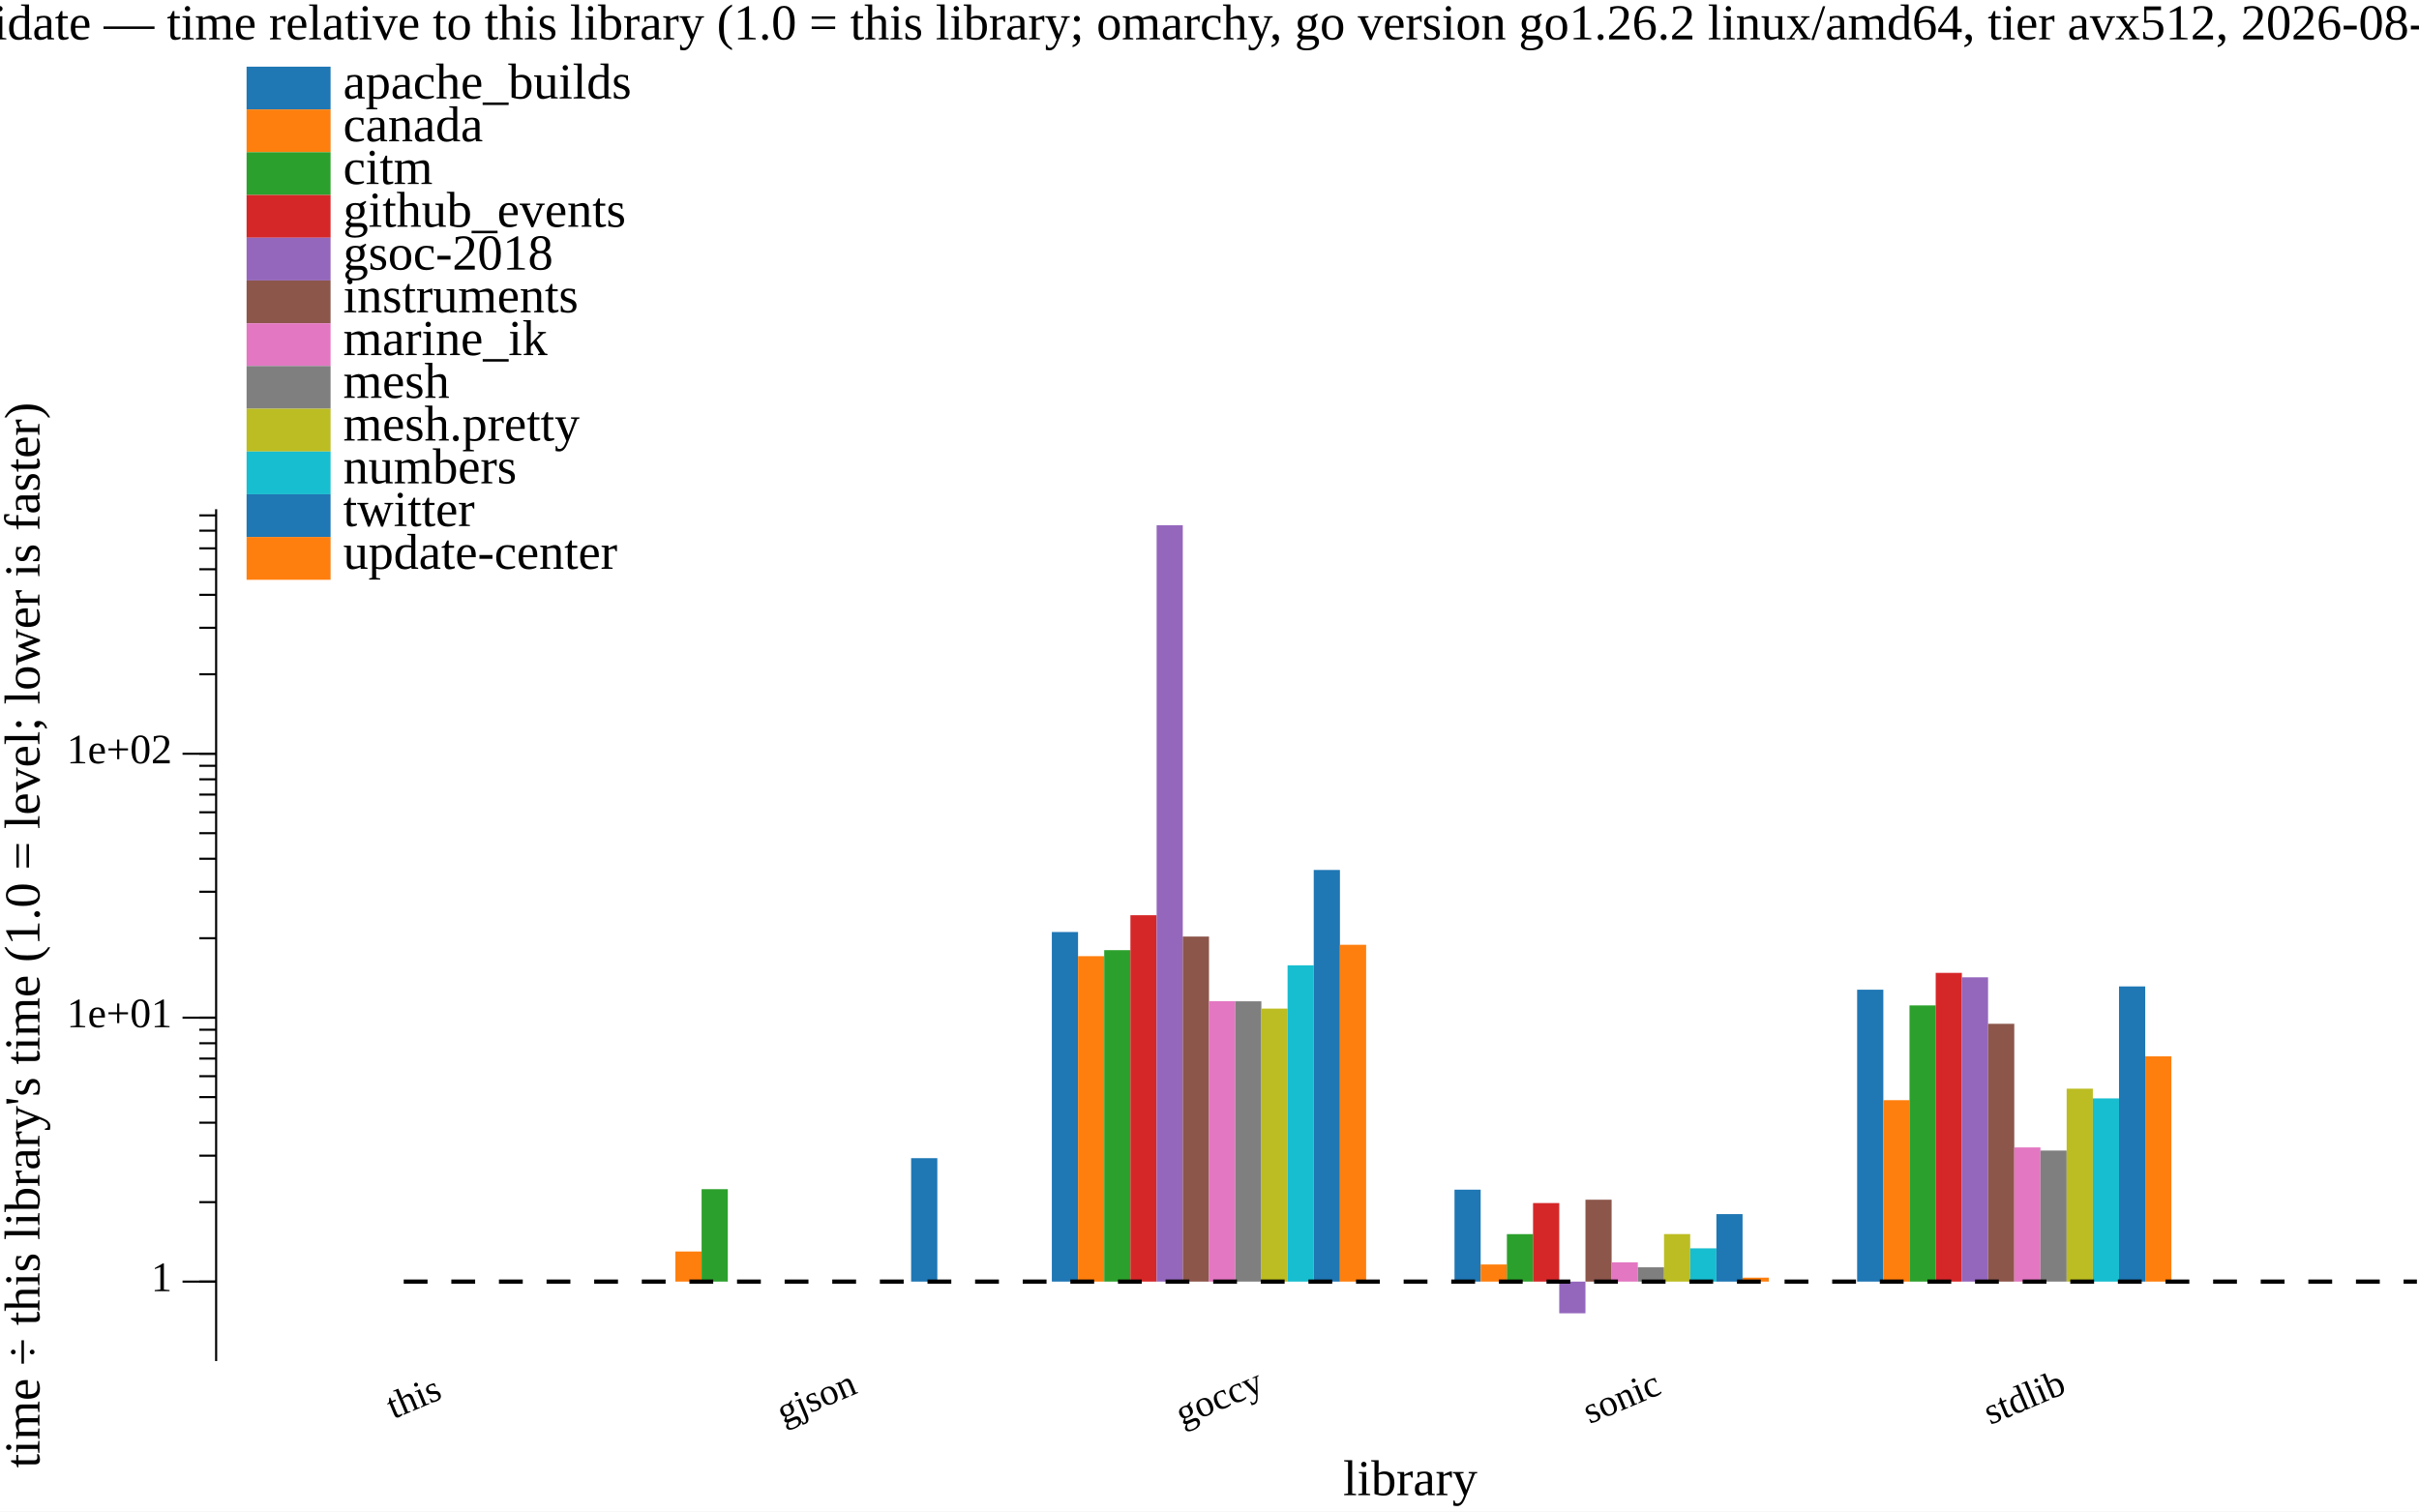
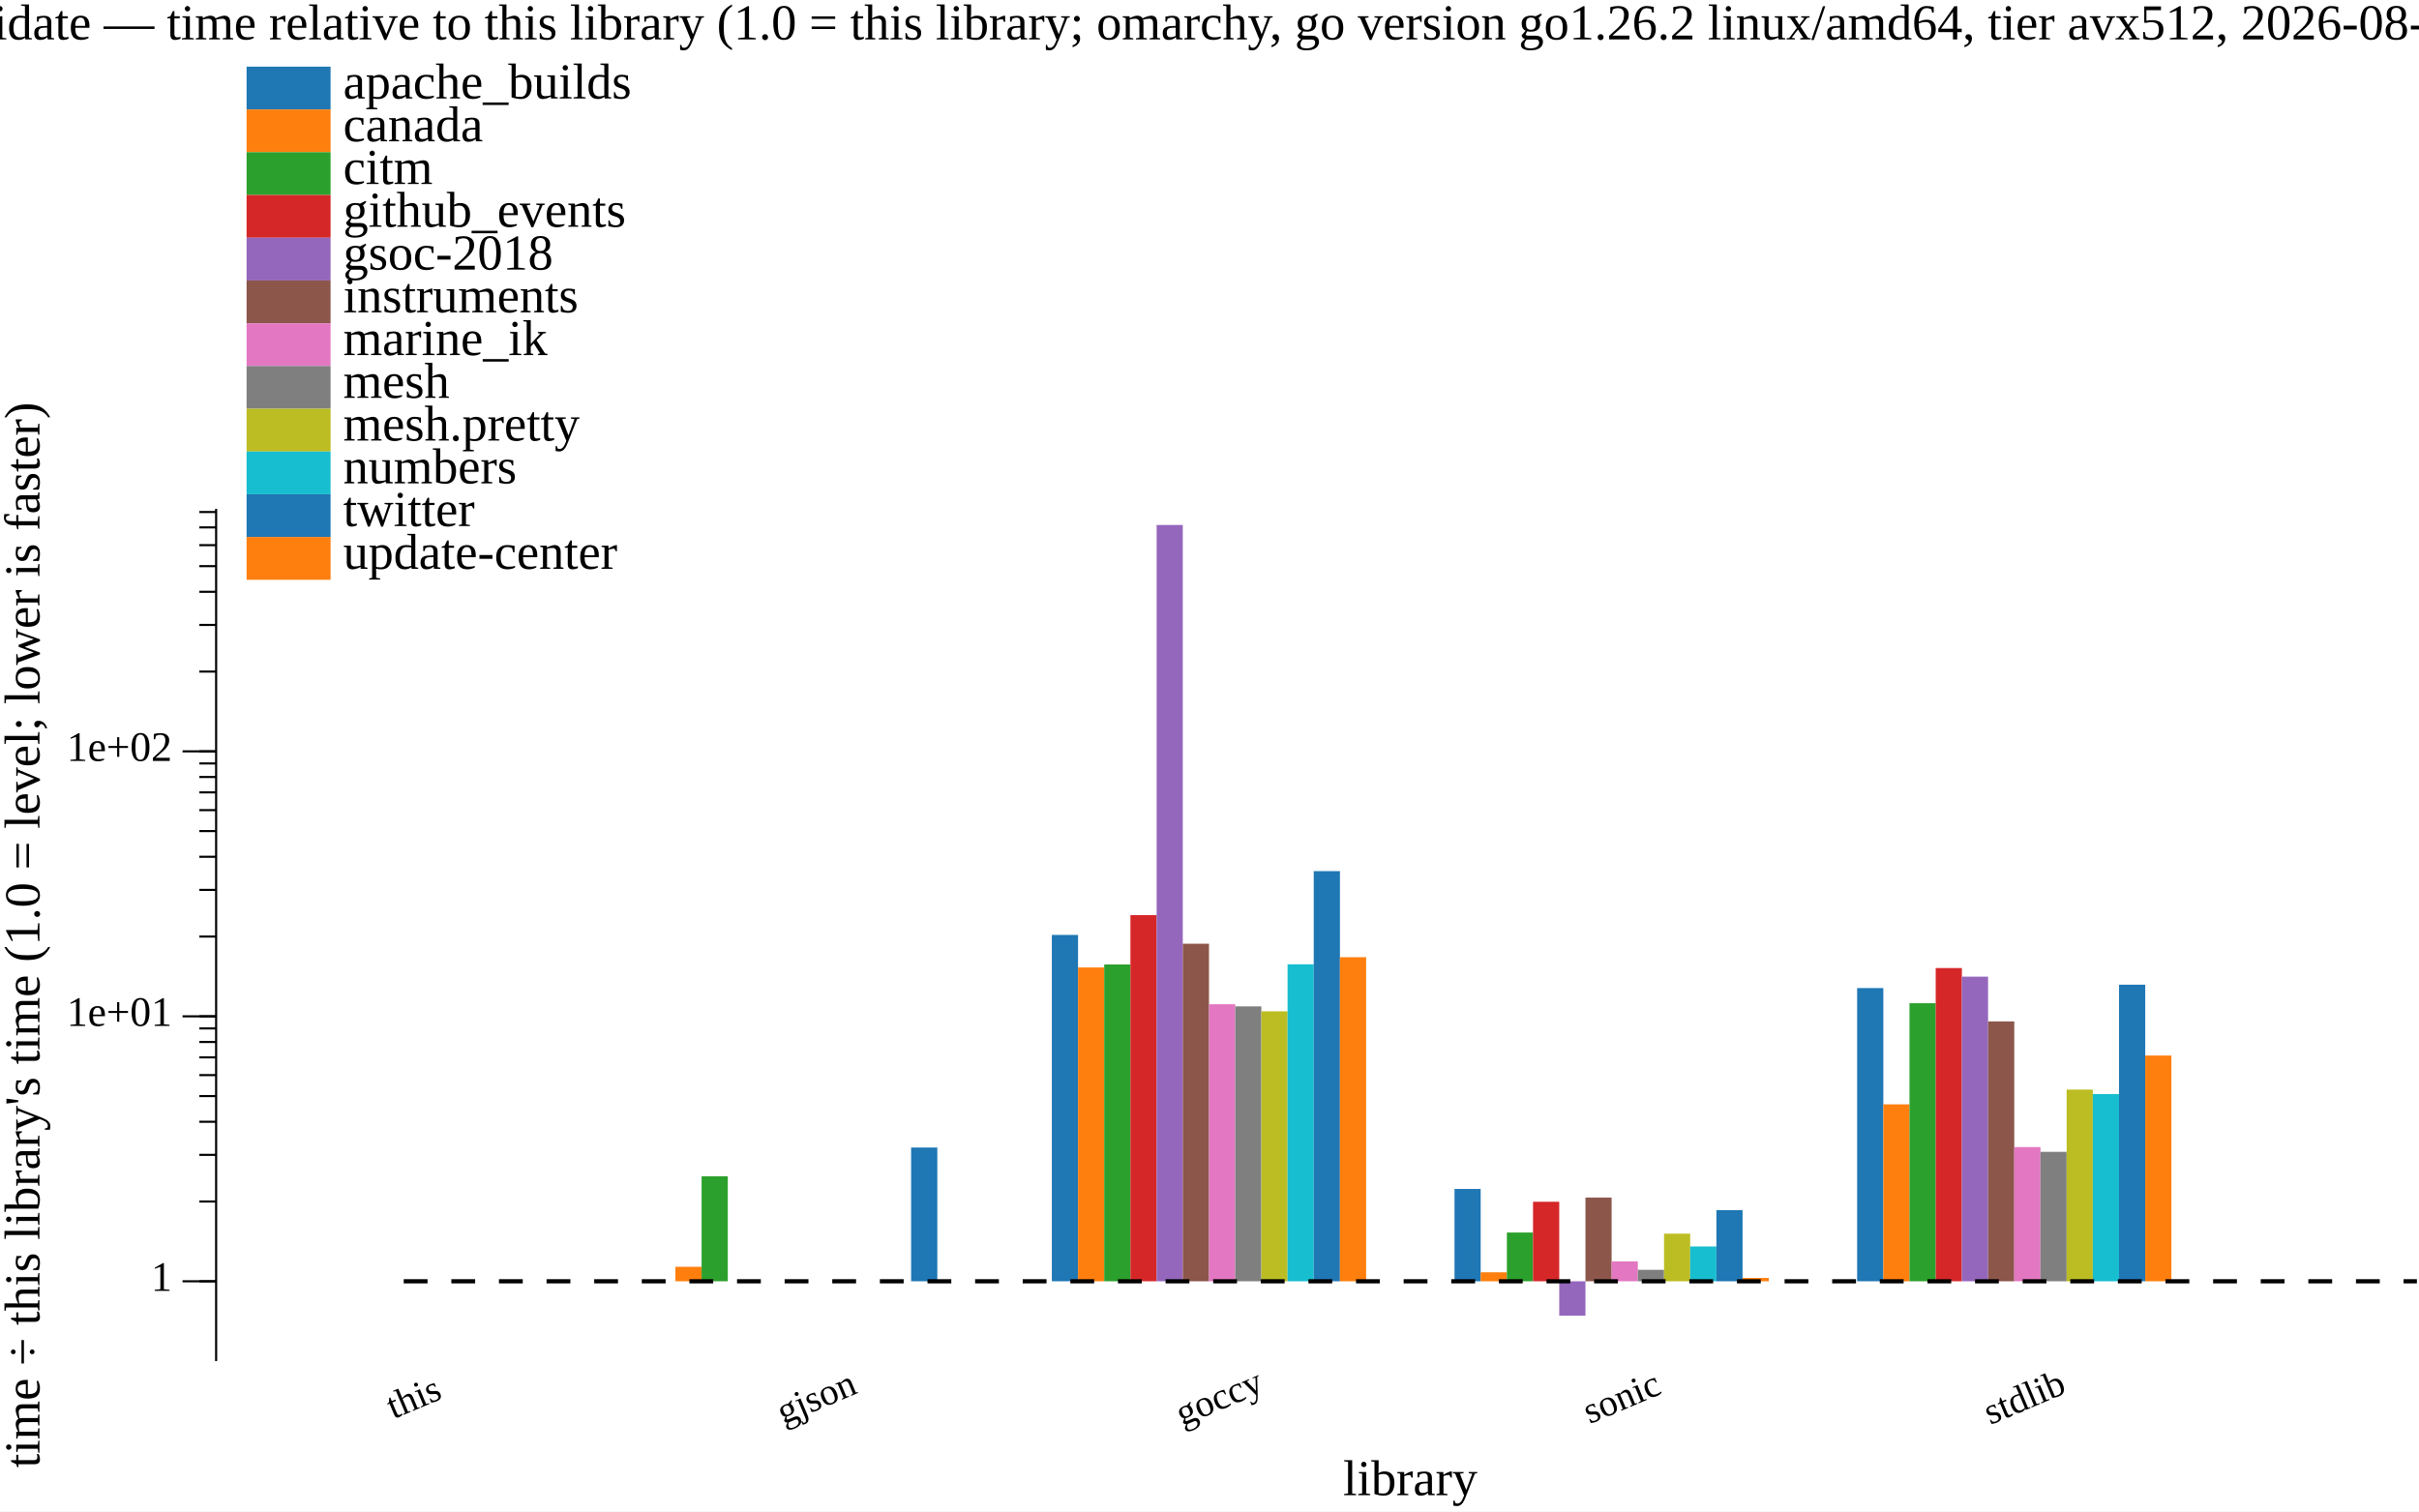
<svg xmlns="http://www.w3.org/2000/svg" width="576pt" height="360pt" viewBox="0 0 576 360">
  <g transform="scale(1, -1) translate(0, -360)">
    <path d="M0,0L576,0L576,360L0,360Z" style="fill:#FFFFFF" />
    <text x="-17.599" y="-350.61" transform="scale(1, -1)" style="font-family:Liberation Serif;font-variant:normal;font-weight:normal;font-style:normal;font-size:12px">Validate — time relative to this library (1.0 = this library; omarchy, go version go1.26.2 linux/amd64, tier avx512, 2026-08-07)</text>
    <text x="319.82" y="-3.902" transform="scale(1, -1)" style="font-family:Liberation Serif;font-variant:normal;font-weight:normal;font-style:normal;font-size:12px">library</text>
    <g transform="rotate(22.91831)">
      <text x="94.808" y="16.226" transform="scale(1, -1)" style="font-family:Liberation Serif;font-variant:normal;font-weight:normal;font-style:normal;font-size:9px">this</text>
    </g>
    <g transform="rotate(22.91831)">
      <text x="179.86" y="53.561" transform="scale(1, -1)" style="font-family:Liberation Serif;font-variant:normal;font-weight:normal;font-style:normal;font-size:9px">gjson</text>
    </g>
    <g transform="rotate(22.91831)">
      <text x="267.18" y="90.896" transform="scale(1, -1)" style="font-family:Liberation Serif;font-variant:normal;font-weight:normal;font-style:normal;font-size:9px">goccy</text>
    </g>
    <g transform="rotate(22.91831)">
      <text x="356.73" y="128.23" transform="scale(1, -1)" style="font-family:Liberation Serif;font-variant:normal;font-weight:normal;font-style:normal;font-size:9px">sonic</text>
    </g>
    <g transform="rotate(22.91831)">
      <text x="444.53" y="165.57" transform="scale(1, -1)" style="font-family:Liberation Serif;font-variant:normal;font-weight:normal;font-style:normal;font-size:9px">stdlib</text>
    </g>
    <g transform="rotate(90)">
-       <text x="10.387" y="9.387" transform="scale(1, -1)" style="font-family:Liberation Serif;font-variant:normal;font-weight:normal;font-style:normal;font-size:12px">time ÷ this library's time (1.0 = level; lower is faster)</text>
+       <text x="10.424" y="9.387" transform="scale(1, -1)" style="font-family:Liberation Serif;font-variant:normal;font-weight:normal;font-style:normal;font-size:12px">time ÷ this library's time (1.0 = level; lower is faster)</text>
    </g>
-     <text x="35.963" y="-52.475" transform="scale(1, -1)" style="font-family:Liberation Serif;font-variant:normal;font-weight:normal;font-style:normal;font-size:10px">1</text>
-     <text x="15.885" y="-115.34" transform="scale(1, -1)" style="font-family:Liberation Serif;font-variant:normal;font-weight:normal;font-style:normal;font-size:10px">1e+01</text>
-     <text x="15.885" y="-178.2" transform="scale(1, -1)" style="font-family:Liberation Serif;font-variant:normal;font-weight:normal;font-style:normal;font-size:10px">1e+02</text>
-     <path d="M43.463,54.76L51.463,54.76" style="fill:none;stroke:#000000;stroke-width:0.5" />
-     <path d="M47.463,54.76L51.463,54.76" style="fill:none;stroke:#000000;stroke-width:0.5" />
-     <path d="M47.463,73.684L51.463,73.684" style="fill:none;stroke:#000000;stroke-width:0.5" />
-     <path d="M47.463,84.753L51.463,84.753" style="fill:none;stroke:#000000;stroke-width:0.5" />
-     <path d="M47.463,92.607L51.463,92.607" style="fill:none;stroke:#000000;stroke-width:0.5" />
-     <path d="M47.463,98.698L51.463,98.698" style="fill:none;stroke:#000000;stroke-width:0.5" />
-     <path d="M47.463,103.68L51.463,103.68" style="fill:none;stroke:#000000;stroke-width:0.5" />
-     <path d="M47.463,107.88L51.463,107.88" style="fill:none;stroke:#000000;stroke-width:0.5" />
-     <path d="M47.463,111.53L51.463,111.53" style="fill:none;stroke:#000000;stroke-width:0.5" />
-     <path d="M47.463,114.75L51.463,114.75" style="fill:none;stroke:#000000;stroke-width:0.5" />
-     <path d="M43.463,117.62L51.463,117.62" style="fill:none;stroke:#000000;stroke-width:0.5" />
-     <path d="M47.463,117.62L51.463,117.62" style="fill:none;stroke:#000000;stroke-width:0.5" />
-     <path d="M47.463,136.54L51.463,136.54" style="fill:none;stroke:#000000;stroke-width:0.5" />
-     <path d="M47.463,147.61L51.463,147.61" style="fill:none;stroke:#000000;stroke-width:0.5" />
-     <path d="M47.463,155.47L51.463,155.47" style="fill:none;stroke:#000000;stroke-width:0.5" />
-     <path d="M47.463,161.56L51.463,161.56" style="fill:none;stroke:#000000;stroke-width:0.5" />
-     <path d="M47.463,166.54L51.463,166.54" style="fill:none;stroke:#000000;stroke-width:0.5" />
-     <path d="M47.463,170.75L51.463,170.75" style="fill:none;stroke:#000000;stroke-width:0.5" />
-     <path d="M47.463,174.39L51.463,174.39" style="fill:none;stroke:#000000;stroke-width:0.5" />
-     <path d="M47.463,177.61L51.463,177.61" style="fill:none;stroke:#000000;stroke-width:0.5" />
-     <path d="M43.463,180.48L51.463,180.48" style="fill:none;stroke:#000000;stroke-width:0.5" />
-     <path d="M47.463,180.48L51.463,180.48" style="fill:none;stroke:#000000;stroke-width:0.5" />
-     <path d="M47.463,199.41L51.463,199.41" style="fill:none;stroke:#000000;stroke-width:0.5" />
-     <path d="M47.463,210.48L51.463,210.48" style="fill:none;stroke:#000000;stroke-width:0.5" />
-     <path d="M47.463,218.33L51.463,218.33" style="fill:none;stroke:#000000;stroke-width:0.5" />
-     <path d="M47.463,224.42L51.463,224.42" style="fill:none;stroke:#000000;stroke-width:0.5" />
-     <path d="M47.463,229.4L51.463,229.4" style="fill:none;stroke:#000000;stroke-width:0.5" />
-     <path d="M47.463,233.61L51.463,233.61" style="fill:none;stroke:#000000;stroke-width:0.5" />
-     <path d="M47.463,237.25L51.463,237.25" style="fill:none;stroke:#000000;stroke-width:0.5" />
-     <path d="M51.463,35.837L51.463,238.72" style="fill:none;stroke:#000000;stroke-width:0.5" />
-     <path d="M58.715,54.76L58.715,54.76L64.951,54.76L64.951,54.76Z" style="fill:#1F77B4" />
-     <path d="M154.59,54.76L154.59,54.76L160.82,54.76L160.82,54.76Z" style="fill:#1F77B4" />
-     <path d="M250.46,54.76L250.46,138.02L256.7,138.02L256.7,54.76Z" style="fill:#1F77B4" />
-     <path d="M346.34,54.76L346.34,76.655L352.57,76.655L352.57,54.76Z" style="fill:#1F77B4" />
-     <path d="M442.21,54.76L442.21,124.28L448.45,124.28L448.45,54.76Z" style="fill:#1F77B4" />
-     <path d="M64.951,54.76L64.951,54.76L71.187,54.76L71.187,54.76Z" style="fill:#FF7F0E" />
-     <path d="M160.82,54.76L160.82,61.93L167.06,61.93L167.06,54.76Z" style="fill:#FF7F0E" />
-     <path d="M256.7,54.76L256.7,132.27L262.93,132.27L262.93,54.76Z" style="fill:#FF7F0E" />
-     <path d="M352.57,54.76L352.57,58.84L358.81,58.84L358.81,54.76Z" style="fill:#FF7F0E" />
-     <path d="M448.45,54.76L448.45,97.968L454.68,97.968L454.68,54.76Z" style="fill:#FF7F0E" />
-     <path d="M71.187,54.76L71.187,54.76L77.423,54.76L77.423,54.76Z" style="fill:#2CA02C" />
-     <path d="M167.06,54.76L167.06,76.773L173.3,76.773L173.3,54.76Z" style="fill:#2CA02C" />
-     <path d="M262.93,54.76L262.93,133.7L269.17,133.7L269.17,54.76Z" style="fill:#2CA02C" />
-     <path d="M358.81,54.76L358.81,66.065L365.04,66.065L365.04,54.76Z" style="fill:#2CA02C" />
-     <path d="M454.68,54.76L454.68,120.54L460.92,120.54L460.92,54.76Z" style="fill:#2CA02C" />
-     <path d="M77.423,54.76L77.423,54.76L83.659,54.76L83.659,54.76Z" style="fill:#D62728" />
-     <path d="M173.3,54.76L173.3,54.76L179.53,54.76L179.53,54.76Z" style="fill:#D62728" />
-     <path d="M269.17,54.76L269.17,142.02L275.41,142.02L275.41,54.76Z" style="fill:#D62728" />
-     <path d="M365.04,54.76L365.04,73.466L371.28,73.466L371.28,54.76Z" style="fill:#D62728" />
-     <path d="M460.92,54.76L460.92,128.29L467.15,128.29L467.15,54.76Z" style="fill:#D62728" />
-     <path d="M83.659,54.76L83.659,54.76L89.896,54.76L89.896,54.76Z" style="fill:#9467BD" />
-     <path d="M179.53,54.76L179.53,54.76L185.77,54.76L185.77,54.76Z" style="fill:#9467BD" />
-     <path d="M275.41,54.76L275.41,234.91L281.64,234.91L281.64,54.76Z" style="fill:#9467BD" />
-     <path d="M371.28,54.76L371.28,47.212L377.52,47.212L377.52,54.76Z" style="fill:#9467BD" />
-     <path d="M467.15,54.76L467.15,127.23L473.39,127.23L473.39,54.76Z" style="fill:#9467BD" />
-     <path d="M89.896,54.76L89.896,54.76L96.132,54.76L96.132,54.76Z" style="fill:#8C564B" />
-     <path d="M185.77,54.76L185.77,54.76L192.01,54.76L192.01,54.76Z" style="fill:#8C564B" />
-     <path d="M281.64,54.76L281.64,136.94L287.88,136.94L287.88,54.76Z" style="fill:#8C564B" />
-     <path d="M377.52,54.76L377.52,74.263L383.75,74.263L383.75,54.76Z" style="fill:#8C564B" />
-     <path d="M473.39,54.76L473.39,116.16L479.63,116.16L479.63,54.76Z" style="fill:#8C564B" />
-     <path d="M96.132,54.76L96.132,54.76L102.37,54.76L102.37,54.76Z" style="fill:#E377C2" />
-     <path d="M192.01,54.76L192.01,54.76L198.24,54.76L198.24,54.76Z" style="fill:#E377C2" />
-     <path d="M287.88,54.76L287.88,121.55L294.12,121.55L294.12,54.76Z" style="fill:#E377C2" />
-     <path d="M383.75,54.76L383.75,59.354L389.99,59.354L389.99,54.76Z" style="fill:#E377C2" />
-     <path d="M479.63,54.76L479.63,86.718L485.86,86.718L485.86,54.76Z" style="fill:#E377C2" />
-     <path d="M102.37,54.76L102.37,54.76L108.6,54.76L108.6,54.76Z" style="fill:#7F7F7F" />
-     <path d="M198.24,54.76L198.24,54.76L204.48,54.76L204.48,54.76Z" style="fill:#7F7F7F" />
-     <path d="M294.12,54.76L294.12,121.52L300.35,121.52L300.35,54.76Z" style="fill:#7F7F7F" />
-     <path d="M389.99,54.76L389.99,58.167L396.23,58.167L396.23,54.76Z" style="fill:#7F7F7F" />
-     <path d="M485.86,54.76L485.86,85.973L492.1,85.973L492.1,54.76Z" style="fill:#7F7F7F" />
-     <path d="M108.6,54.76L108.6,54.76L114.84,54.76L114.84,54.76Z" style="fill:#BCBD22" />
-     <path d="M204.48,54.76L204.48,54.76L210.71,54.76L210.71,54.76Z" style="fill:#BCBD22" />
-     <path d="M300.35,54.76L300.35,119.78L306.59,119.78L306.59,54.76Z" style="fill:#BCBD22" />
-     <path d="M396.23,54.76L396.23,66.079L402.46,66.079L402.46,54.76Z" style="fill:#BCBD22" />
-     <path d="M492.1,54.76L492.1,100.71L498.34,100.71L498.34,54.76Z" style="fill:#BCBD22" />
-     <path d="M114.84,54.76L114.84,54.76L121.08,54.76L121.08,54.76Z" style="fill:#17BECF" />
-     <path d="M210.71,54.76L210.71,54.76L216.95,54.76L216.95,54.76Z" style="fill:#17BECF" />
-     <path d="M306.59,54.76L306.59,130.09L312.82,130.09L312.82,54.76Z" style="fill:#17BECF" />
-     <path d="M402.46,54.76L402.46,62.683L408.7,62.683L408.7,54.76Z" style="fill:#17BECF" />
-     <path d="M498.34,54.76L498.34,98.394L504.57,98.394L504.57,54.76Z" style="fill:#17BECF" />
-     <path d="M121.08,54.76L121.08,54.76L127.31,54.76L127.31,54.76Z" style="fill:#1F77B4" />
-     <path d="M216.95,54.76L216.95,84.156L223.19,84.156L223.19,54.76Z" style="fill:#1F77B4" />
-     <path d="M312.82,54.76L312.82,152.8L319.06,152.8L319.06,54.76Z" style="fill:#1F77B4" />
-     <path d="M408.7,54.76L408.7,70.834L414.93,70.834L414.93,54.76Z" style="fill:#1F77B4" />
-     <path d="M504.57,54.76L504.57,125.06L510.81,125.06L510.81,54.76Z" style="fill:#1F77B4" />
-     <path d="M127.31,54.76L127.31,54.76L133.55,54.76L133.55,54.76Z" style="fill:#FF7F0E" />
-     <path d="M223.19,54.76L223.19,54.76L229.42,54.76L229.42,54.76Z" style="fill:#FF7F0E" />
-     <path d="M319.06,54.76L319.06,134.98L325.3,134.98L325.3,54.76Z" style="fill:#FF7F0E" />
-     <path d="M414.93,54.76L414.93,55.699L421.17,55.699L421.17,54.76Z" style="fill:#FF7F0E" />
-     <path d="M510.81,54.76L510.81,108.42L517.04,108.42L517.04,54.76Z" style="fill:#FF7F0E" />
-     <path d="M96.132,54.76L575.5,54.76" style="fill:none;stroke:#000000;stroke-dasharray:5.669,5.669" />
+     <text x="35.963" y="-52.55" transform="scale(1, -1)" style="font-family:Liberation Serif;font-variant:normal;font-weight:normal;font-style:normal;font-size:10px">1</text>
+     <text x="15.885" y="-115.66" transform="scale(1, -1)" style="font-family:Liberation Serif;font-variant:normal;font-weight:normal;font-style:normal;font-size:10px">1e+01</text>
+     <text x="15.885" y="-178.77" transform="scale(1, -1)" style="font-family:Liberation Serif;font-variant:normal;font-weight:normal;font-style:normal;font-size:10px">1e+02</text>
+     <path d="M43.463,54.835L51.463,54.835" style="fill:none;stroke:#000000;stroke-width:0.5" />
+     <path d="M47.463,54.835L51.463,54.835" style="fill:none;stroke:#000000;stroke-width:0.5" />
+     <path d="M47.463,73.833L51.463,73.833" style="fill:none;stroke:#000000;stroke-width:0.5" />
+     <path d="M47.463,84.946L51.463,84.946" style="fill:none;stroke:#000000;stroke-width:0.5" />
+     <path d="M47.463,92.83L51.463,92.83" style="fill:none;stroke:#000000;stroke-width:0.5" />
+     <path d="M47.463,98.946L51.463,98.946" style="fill:none;stroke:#000000;stroke-width:0.5" />
+     <path d="M47.463,103.94L51.463,103.94" style="fill:none;stroke:#000000;stroke-width:0.5" />
+     <path d="M47.463,108.17L51.463,108.17" style="fill:none;stroke:#000000;stroke-width:0.5" />
+     <path d="M47.463,111.83L51.463,111.83" style="fill:none;stroke:#000000;stroke-width:0.5" />
+     <path d="M47.463,115.06L51.463,115.06" style="fill:none;stroke:#000000;stroke-width:0.5" />
+     <path d="M43.463,117.94L51.463,117.94" style="fill:none;stroke:#000000;stroke-width:0.5" />
+     <path d="M47.463,117.94L51.463,117.94" style="fill:none;stroke:#000000;stroke-width:0.5" />
+     <path d="M47.463,136.94L51.463,136.94" style="fill:none;stroke:#000000;stroke-width:0.5" />
+     <path d="M47.463,148.05L51.463,148.05" style="fill:none;stroke:#000000;stroke-width:0.5" />
+     <path d="M47.463,155.94L51.463,155.94" style="fill:none;stroke:#000000;stroke-width:0.5" />
+     <path d="M47.463,162.06L51.463,162.06" style="fill:none;stroke:#000000;stroke-width:0.5" />
+     <path d="M47.463,167.05L51.463,167.05" style="fill:none;stroke:#000000;stroke-width:0.5" />
+     <path d="M47.463,171.28L51.463,171.28" style="fill:none;stroke:#000000;stroke-width:0.5" />
+     <path d="M47.463,174.94L51.463,174.94" style="fill:none;stroke:#000000;stroke-width:0.5" />
+     <path d="M47.463,178.17L51.463,178.17" style="fill:none;stroke:#000000;stroke-width:0.5" />
+     <path d="M43.463,181.05L51.463,181.05" style="fill:none;stroke:#000000;stroke-width:0.5" />
+     <path d="M47.463,181.05L51.463,181.05" style="fill:none;stroke:#000000;stroke-width:0.5" />
+     <path d="M47.463,200.05L51.463,200.05" style="fill:none;stroke:#000000;stroke-width:0.5" />
+     <path d="M47.463,211.16L51.463,211.16" style="fill:none;stroke:#000000;stroke-width:0.5" />
+     <path d="M47.463,219.05L51.463,219.05" style="fill:none;stroke:#000000;stroke-width:0.5" />
+     <path d="M47.463,225.16L51.463,225.16" style="fill:none;stroke:#000000;stroke-width:0.5" />
+     <path d="M47.463,230.16L51.463,230.16" style="fill:none;stroke:#000000;stroke-width:0.5" />
+     <path d="M47.463,234.39L51.463,234.39" style="fill:none;stroke:#000000;stroke-width:0.5" />
+     <path d="M47.463,238.05L51.463,238.05" style="fill:none;stroke:#000000;stroke-width:0.5" />
+     <path d="M51.463,35.837L51.463,238.8" style="fill:none;stroke:#000000;stroke-width:0.5" />
+     <path d="M58.715,54.835L58.715,54.835L64.951,54.835L64.951,54.835Z" style="fill:#1F77B4" />
+     <path d="M154.59,54.835L154.59,54.835L160.82,54.835L160.82,54.835Z" style="fill:#1F77B4" />
+     <path d="M250.46,54.835L250.46,137.33L256.7,137.33L256.7,54.835Z" style="fill:#1F77B4" />
+     <path d="M346.34,54.835L346.34,76.827L352.57,76.827L352.57,54.835Z" style="fill:#1F77B4" />
+     <path d="M442.21,54.835L442.21,124.67L448.45,124.67L448.45,54.835Z" style="fill:#1F77B4" />
+     <path d="M64.951,54.835L64.951,54.835L71.187,54.835L71.187,54.835Z" style="fill:#FF7F0E" />
+     <path d="M160.82,54.835L160.82,58.284L167.06,58.284L167.06,54.835Z" style="fill:#FF7F0E" />
+     <path d="M256.7,54.835L256.7,129.58L262.93,129.58L262.93,54.835Z" style="fill:#FF7F0E" />
+     <path d="M352.57,54.835L352.57,56.974L358.81,56.974L358.81,54.835Z" style="fill:#FF7F0E" />
+     <path d="M448.45,54.835L448.45,96.976L454.68,96.976L454.68,54.835Z" style="fill:#FF7F0E" />
+     <path d="M71.187,54.835L71.187,54.835L77.423,54.835L77.423,54.835Z" style="fill:#2CA02C" />
+     <path d="M167.06,54.835L167.06,79.841L173.3,79.841L173.3,54.835Z" style="fill:#2CA02C" />
+     <path d="M262.93,54.835L262.93,130.29L269.17,130.29L269.17,54.835Z" style="fill:#2CA02C" />
+     <path d="M358.81,54.835L358.81,66.447L365.04,66.447L365.04,54.835Z" style="fill:#2CA02C" />
+     <path d="M454.68,54.835L454.68,121.06L460.92,121.06L460.92,54.835Z" style="fill:#2CA02C" />
+     <path d="M77.423,54.835L77.423,54.835L83.659,54.835L83.659,54.835Z" style="fill:#D62728" />
+     <path d="M173.3,54.835L173.3,54.835L179.53,54.835L179.53,54.835Z" style="fill:#D62728" />
+     <path d="M269.17,54.835L269.17,142.05L275.41,142.05L275.41,54.835Z" style="fill:#D62728" />
+     <path d="M365.04,54.835L365.04,73.774L371.28,73.774L371.28,54.835Z" style="fill:#D62728" />
+     <path d="M460.92,54.835L460.92,129.44L467.15,129.44L467.15,54.835Z" style="fill:#D62728" />
+     <path d="M83.659,54.835L83.659,54.835L89.896,54.835L89.896,54.835Z" style="fill:#9467BD" />
+     <path d="M179.53,54.835L179.53,54.835L185.77,54.835L185.77,54.835Z" style="fill:#9467BD" />
+     <path d="M275.41,54.835L275.41,234.97L281.64,234.97L281.64,54.835Z" style="fill:#9467BD" />
+     <path d="M371.28,54.835L371.28,46.641L377.52,46.641L377.52,54.835Z" style="fill:#9467BD" />
+     <path d="M467.15,54.835L467.15,127.39L473.39,127.39L473.39,54.835Z" style="fill:#9467BD" />
+     <path d="M89.896,54.835L89.896,54.835L96.132,54.835L96.132,54.835Z" style="fill:#8C564B" />
+     <path d="M185.77,54.835L185.77,54.835L192.01,54.835L192.01,54.835Z" style="fill:#8C564B" />
+     <path d="M281.64,54.835L281.64,135.23L287.88,135.23L287.88,54.835Z" style="fill:#8C564B" />
+     <path d="M377.52,54.835L377.52,74.773L383.75,74.773L383.75,54.835Z" style="fill:#8C564B" />
+     <path d="M473.39,54.835L473.39,116.73L479.63,116.73L479.63,54.835Z" style="fill:#8C564B" />
+     <path d="M96.132,54.835L96.132,54.835L102.37,54.835L102.37,54.835Z" style="fill:#E377C2" />
+     <path d="M192.01,54.835L192.01,54.835L198.24,54.835L198.24,54.835Z" style="fill:#E377C2" />
+     <path d="M287.88,54.835L287.88,120.82L294.12,120.82L294.12,54.835Z" style="fill:#E377C2" />
+     <path d="M383.75,54.835L383.75,59.57L389.99,59.57L389.99,54.835Z" style="fill:#E377C2" />
+     <path d="M479.63,54.835L479.63,86.801L485.86,86.801L485.86,54.835Z" style="fill:#E377C2" />
+     <path d="M102.37,54.835L102.37,54.835L108.6,54.835L108.6,54.835Z" style="fill:#7F7F7F" />
+     <path d="M198.24,54.835L198.24,54.835L204.48,54.835L204.48,54.835Z" style="fill:#7F7F7F" />
+     <path d="M294.12,54.835L294.12,120.31L300.35,120.31L300.35,54.835Z" style="fill:#7F7F7F" />
+     <path d="M389.99,54.835L389.99,57.565L396.23,57.565L396.23,54.835Z" style="fill:#7F7F7F" />
+     <path d="M485.86,54.835L485.86,85.666L492.1,85.666L492.1,54.835Z" style="fill:#7F7F7F" />
+     <path d="M108.6,54.835L108.6,54.835L114.84,54.835L114.84,54.835Z" style="fill:#BCBD22" />
+     <path d="M204.48,54.835L204.48,54.835L210.71,54.835L210.71,54.835Z" style="fill:#BCBD22" />
+     <path d="M300.35,54.835L300.35,119.13L306.59,119.13L306.59,54.835Z" style="fill:#BCBD22" />
+     <path d="M396.23,54.835L396.23,66.174L402.46,66.174L402.46,54.835Z" style="fill:#BCBD22" />
+     <path d="M492.1,54.835L492.1,100.49L498.34,100.49L498.34,54.835Z" style="fill:#BCBD22" />
+     <path d="M114.84,54.835L114.84,54.835L121.08,54.835L121.08,54.835Z" style="fill:#17BECF" />
+     <path d="M210.71,54.835L210.71,54.835L216.95,54.835L216.95,54.835Z" style="fill:#17BECF" />
+     <path d="M306.59,54.835L306.59,130.33L312.82,130.33L312.82,54.835Z" style="fill:#17BECF" />
+     <path d="M402.46,54.835L402.46,63.13L408.7,63.13L408.7,54.835Z" style="fill:#17BECF" />
+     <path d="M498.34,54.835L498.34,99.43L504.57,99.43L504.57,54.835Z" style="fill:#17BECF" />
+     <path d="M121.08,54.835L121.08,54.835L127.31,54.835L127.31,54.835Z" style="fill:#1F77B4" />
+     <path d="M216.95,54.835L216.95,86.691L223.19,86.691L223.19,54.835Z" style="fill:#1F77B4" />
+     <path d="M312.82,54.835L312.82,152.52L319.06,152.52L319.06,54.835Z" style="fill:#1F77B4" />
+     <path d="M408.7,54.835L408.7,71.782L414.93,71.782L414.93,54.835Z" style="fill:#1F77B4" />
+     <path d="M504.57,54.835L504.57,125.47L510.81,125.47L510.81,54.835Z" style="fill:#1F77B4" />
+     <path d="M127.31,54.835L127.31,54.835L133.55,54.835L133.55,54.835Z" style="fill:#FF7F0E" />
+     <path d="M223.19,54.835L223.19,54.835L229.42,54.835L229.42,54.835Z" style="fill:#FF7F0E" />
+     <path d="M319.06,54.835L319.06,132.02L325.3,132.02L325.3,54.835Z" style="fill:#FF7F0E" />
+     <path d="M414.93,54.835L414.93,55.629L421.17,55.629L421.17,54.835Z" style="fill:#FF7F0E" />
+     <path d="M510.81,54.835L510.81,108.6L517.04,108.6L517.04,54.835Z" style="fill:#FF7F0E" />
+     <path d="M96.132,54.835L575.5,54.835" style="fill:none;stroke:#000000;stroke-dasharray:5.669,5.669" />
    <path d="M58.715,333.93L58.715,344.12L78.715,344.12L78.715,333.93Z" style="fill:#1F77B4" />
    <text x="81.715" y="-336.54" transform="scale(1, -1)" style="font-family:Liberation Serif;font-variant:normal;font-weight:normal;font-style:normal;font-size:12px">apache_builds</text>
    <path d="M58.715,323.75L58.715,333.93L78.715,333.93L78.715,323.75Z" style="fill:#FF7F0E" />
    <text x="81.715" y="-326.35" transform="scale(1, -1)" style="font-family:Liberation Serif;font-variant:normal;font-weight:normal;font-style:normal;font-size:12px">canada</text>
    <path d="M58.715,313.56L58.715,323.75L78.715,323.75L78.715,313.56Z" style="fill:#2CA02C" />
    <text x="81.715" y="-316.17" transform="scale(1, -1)" style="font-family:Liberation Serif;font-variant:normal;font-weight:normal;font-style:normal;font-size:12px">citm</text>
    <path d="M58.715,303.38L58.715,313.56L78.715,313.56L78.715,303.38Z" style="fill:#D62728" />
    <text x="81.715" y="-305.99" transform="scale(1, -1)" style="font-family:Liberation Serif;font-variant:normal;font-weight:normal;font-style:normal;font-size:12px">github_events</text>
    <path d="M58.715,293.2L58.715,303.38L78.715,303.38L78.715,293.2Z" style="fill:#9467BD" />
    <text x="81.715" y="-295.8" transform="scale(1, -1)" style="font-family:Liberation Serif;font-variant:normal;font-weight:normal;font-style:normal;font-size:12px">gsoc-2018</text>
    <path d="M58.715,283.01L58.715,293.2L78.715,293.2L78.715,283.01Z" style="fill:#8C564B" />
    <text x="81.715" y="-285.62" transform="scale(1, -1)" style="font-family:Liberation Serif;font-variant:normal;font-weight:normal;font-style:normal;font-size:12px">instruments</text>
    <path d="M58.715,272.83L58.715,283.01L78.715,283.01L78.715,272.83Z" style="fill:#E377C2" />
    <text x="81.715" y="-275.43" transform="scale(1, -1)" style="font-family:Liberation Serif;font-variant:normal;font-weight:normal;font-style:normal;font-size:12px">marine_ik</text>
    <path d="M58.715,262.65L58.715,272.83L78.715,272.83L78.715,262.65Z" style="fill:#7F7F7F" />
    <text x="81.715" y="-265.25" transform="scale(1, -1)" style="font-family:Liberation Serif;font-variant:normal;font-weight:normal;font-style:normal;font-size:12px">mesh</text>
    <path d="M58.715,252.46L58.715,262.65L78.715,262.65L78.715,252.46Z" style="fill:#BCBD22" />
    <text x="81.715" y="-255.07" transform="scale(1, -1)" style="font-family:Liberation Serif;font-variant:normal;font-weight:normal;font-style:normal;font-size:12px">mesh.pretty</text>
    <path d="M58.715,242.28L58.715,252.46L78.715,252.46L78.715,242.28Z" style="fill:#17BECF" />
    <text x="81.715" y="-244.88" transform="scale(1, -1)" style="font-family:Liberation Serif;font-variant:normal;font-weight:normal;font-style:normal;font-size:12px">numbers</text>
    <path d="M58.715,232.1L58.715,242.28L78.715,242.28L78.715,232.1Z" style="fill:#1F77B4" />
    <text x="81.715" y="-234.7" transform="scale(1, -1)" style="font-family:Liberation Serif;font-variant:normal;font-weight:normal;font-style:normal;font-size:12px">twitter</text>
    <path d="M58.715,221.91L58.715,232.1L78.715,232.1L78.715,221.91Z" style="fill:#FF7F0E" />
    <text x="81.715" y="-224.52" transform="scale(1, -1)" style="font-family:Liberation Serif;font-variant:normal;font-weight:normal;font-style:normal;font-size:12px">update-center</text>
  </g>
</svg>
